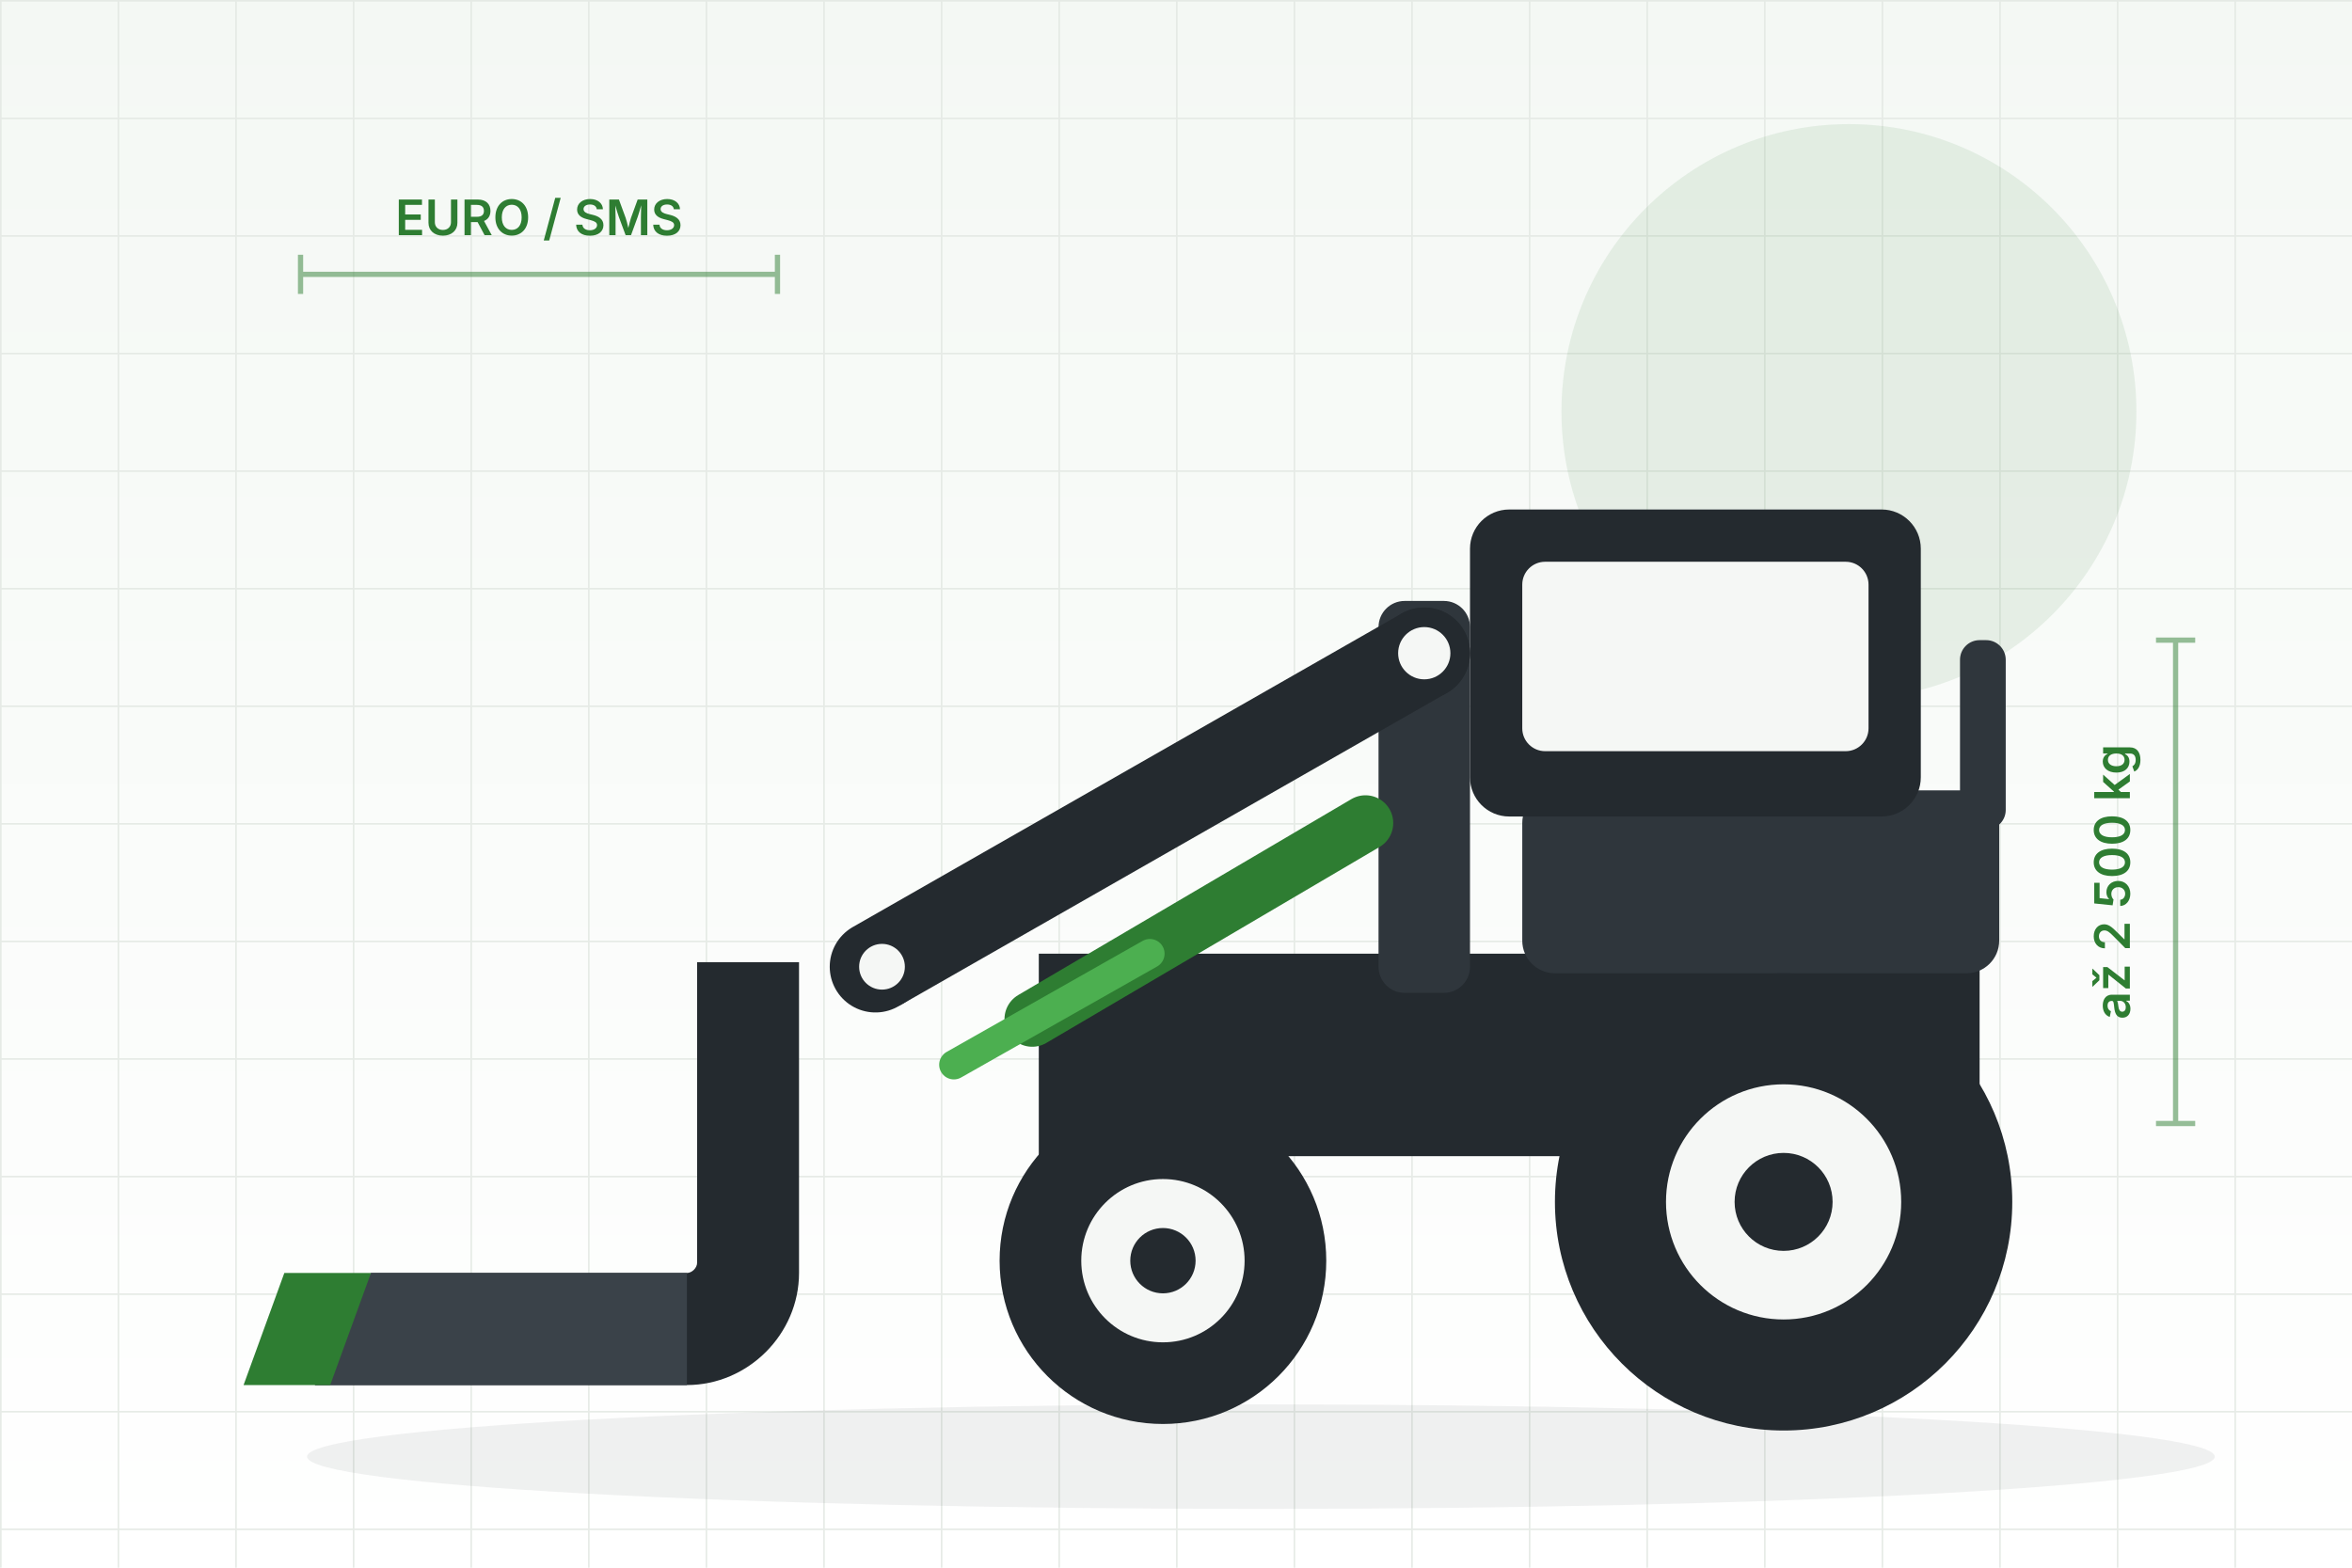
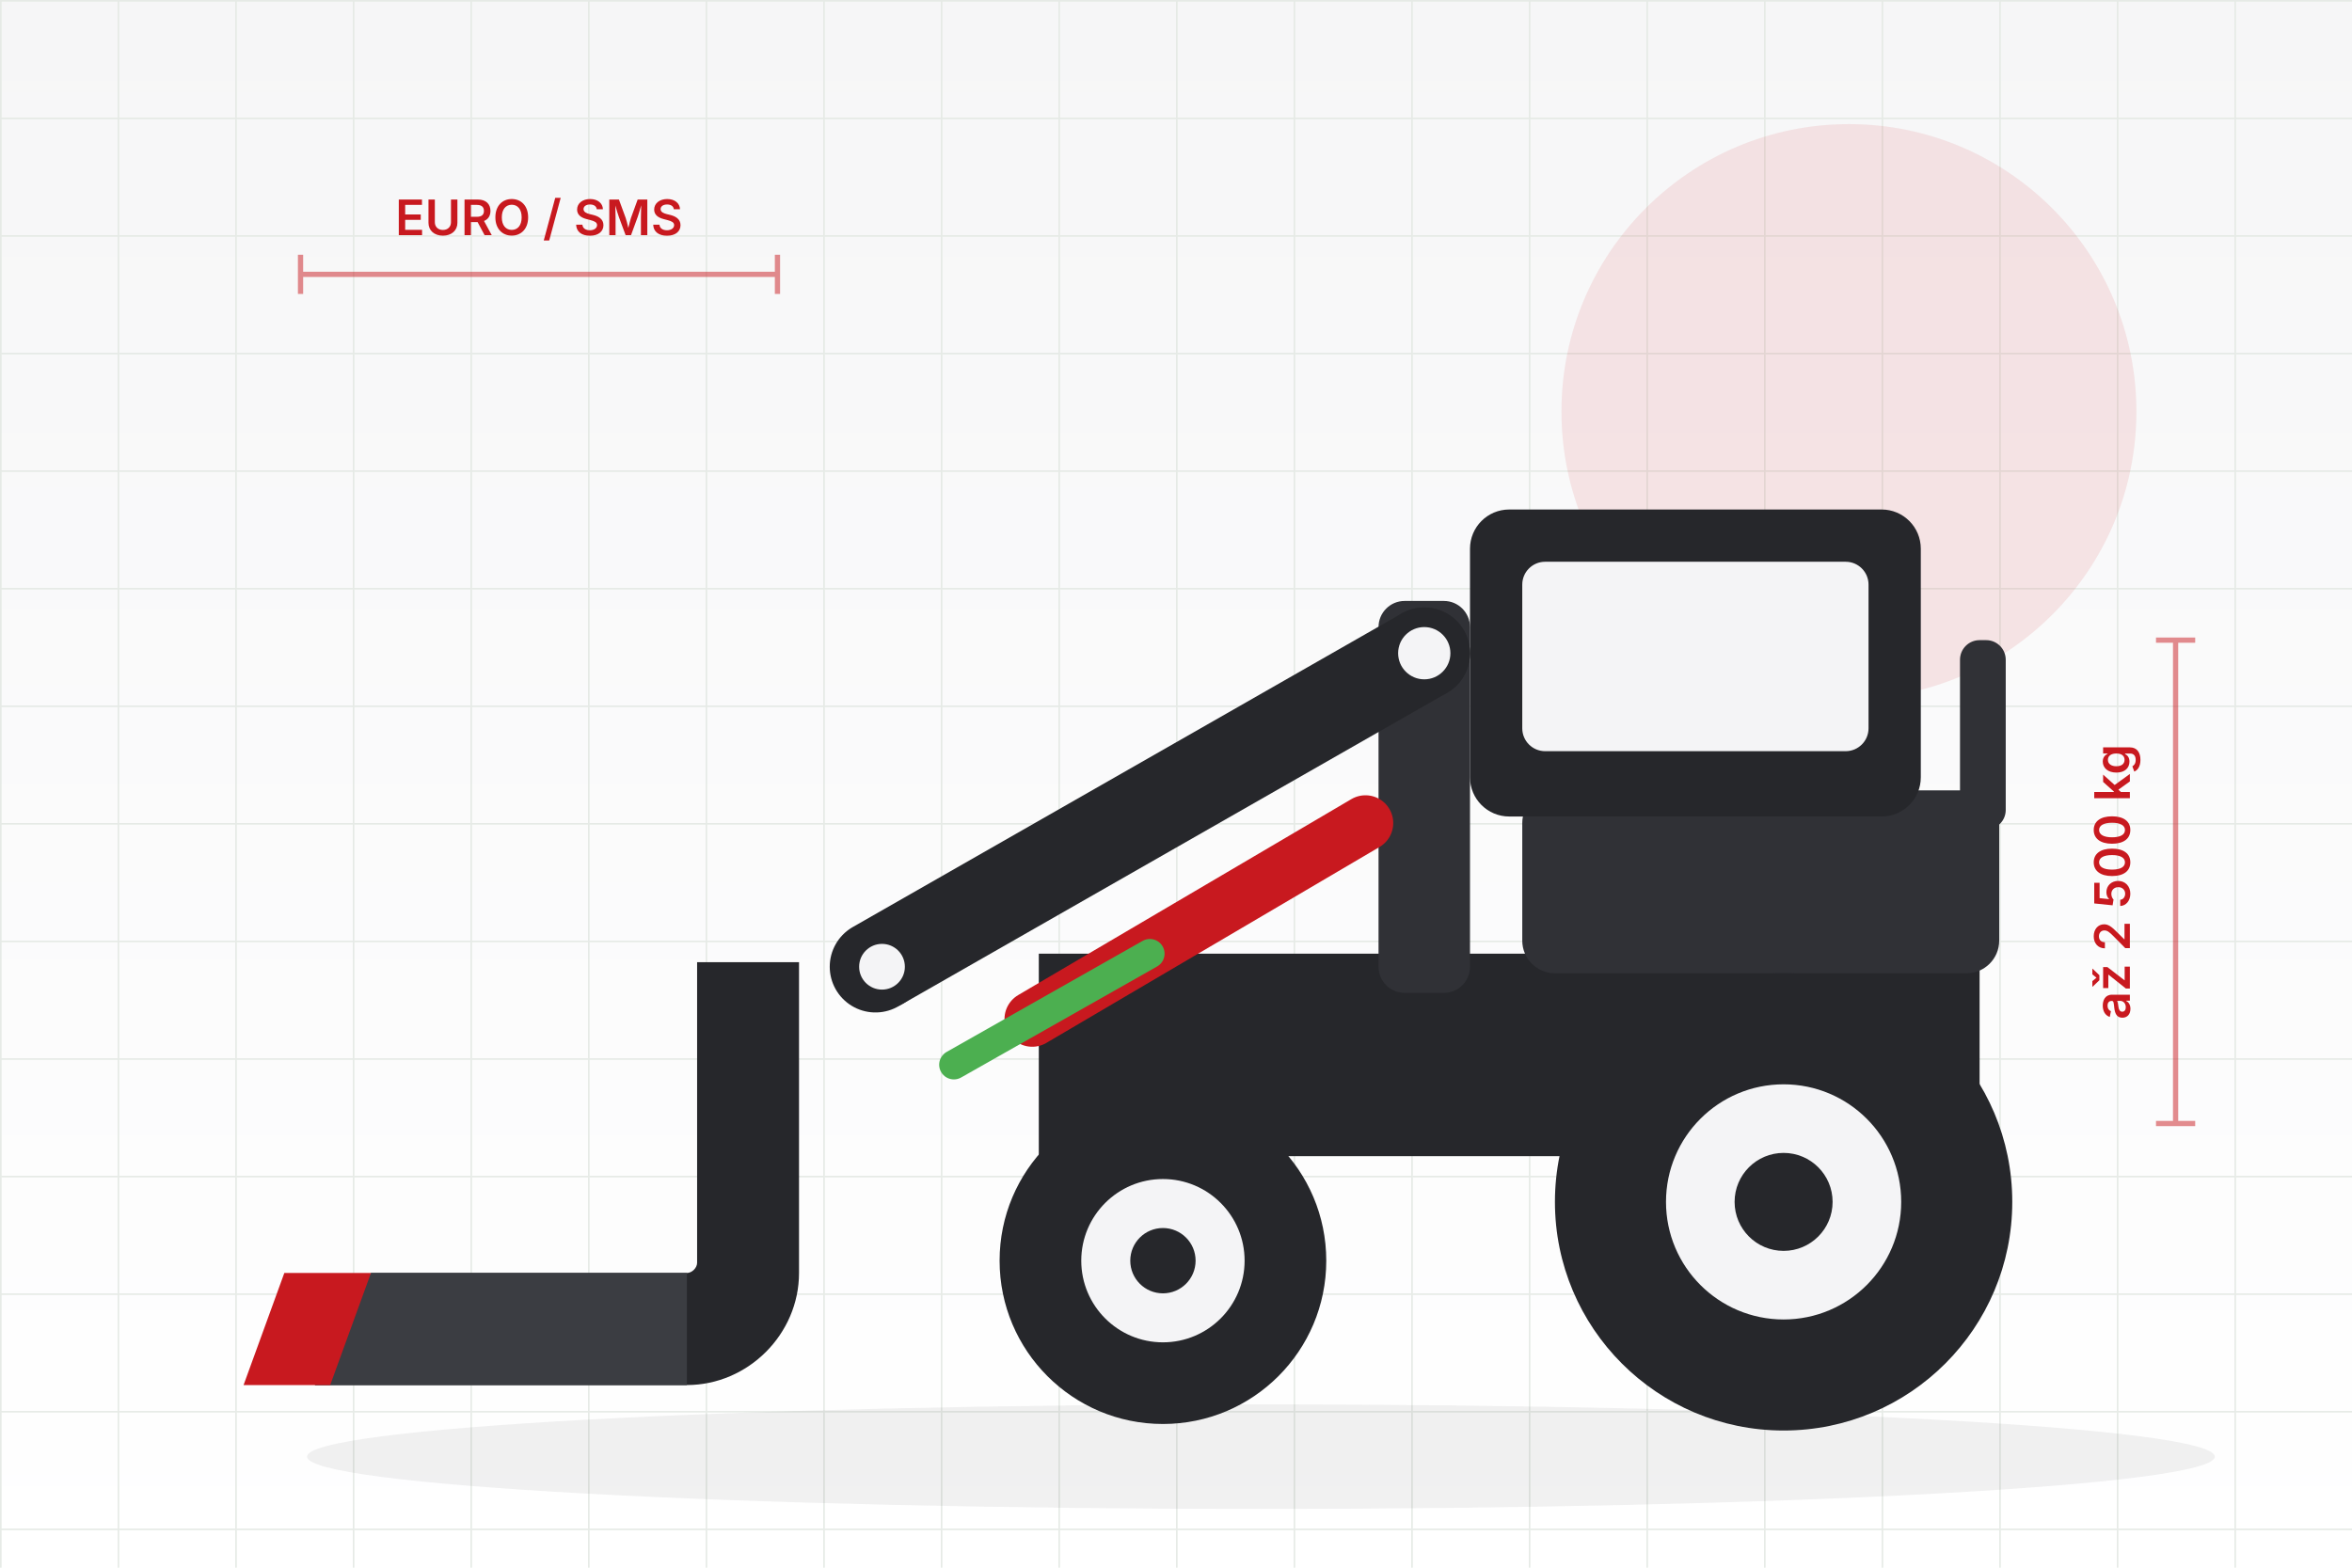
<svg xmlns="http://www.w3.org/2000/svg" viewBox="0 0 720 480" fill="none" role="img" aria-label="Traktor s čelním nakladačem a lopatou">
  <defs>
    <pattern id="g" width="36" height="36" patternUnits="userSpaceOnUse">
      <path d="M36 0H0v36" stroke="#E3E8E3" stroke-width="1" />
    </pattern>
    <linearGradient id="sky" x1="0" y1="0" x2="0" y2="1">
-       <stop offset="0" stop-color="#F4F8F4" />
+       <stop offset="0" stop-color="#F6F6F7" />
      <stop offset="1" stop-color="#FFFFFF" />
    </linearGradient>
  </defs>
  <rect width="720" height="480" fill="url(#sky)" />
  <rect width="720" height="480" fill="url(#g)" opacity=".85" />
-   <circle cx="566" cy="126" r="88" fill="#2E7D32" opacity=".10" />
-   <g stroke="#2E7D32" stroke-width="1.6" opacity=".5">
+   <circle cx="566" cy="126" r="88" fill="#C8191F" opacity=".10" />
+   <g stroke="#C8191F" stroke-width="1.6" opacity=".5">
    <path d="M92 84h146M92 78v12M238 78v12" />
    <path d="M666 196v148M660 196h12M660 344h12" />
  </g>
-   <text x="165" y="72" font-family="Inter,sans-serif" font-size="15" font-weight="600" fill="#2E7D32" text-anchor="middle">EURO / SMS</text>
-   <text x="652" y="270" font-family="Inter,sans-serif" font-size="15" font-weight="600" fill="#2E7D32" text-anchor="middle" transform="rotate(-90 652 270)">až 2 500 kg</text>
-   <ellipse cx="386" cy="446" rx="292" ry="16" fill="#242A2F" opacity=".07" />
-   <path d="M318 292h288v62H318z" fill="#242A2F" />
-   <rect x="466" y="242" width="146" height="56" rx="10" fill="#2F363C" />
-   <rect x="450" y="156" width="138" height="94" rx="12" fill="#242A2F" />
-   <rect x="466" y="172" width="106" height="58" rx="7" fill="#F5F7F5" />
-   <rect x="600" y="196" width="14" height="58" rx="6" fill="#2F363C" />
-   <rect x="422" y="184" width="28" height="120" rx="8" fill="#2F363C" />
-   <path d="M436 200 268 296" stroke="#242A2F" stroke-width="28" stroke-linecap="round" />
-   <path d="M418 252 316 312" stroke="#2E7D32" stroke-width="17" stroke-linecap="round" />
+   <text x="165" y="72" font-family="Inter,sans-serif" font-size="15" font-weight="600" fill="#C8191F" text-anchor="middle">EURO / SMS</text>
+   <text x="652" y="270" font-family="Inter,sans-serif" font-size="15" font-weight="600" fill="#C8191F" text-anchor="middle" transform="rotate(-90 652 270)">až 2 500 kg</text>
+   <ellipse cx="386" cy="446" rx="292" ry="16" fill="#26272B" opacity=".07" />
+   <path d="M318 292h288v62H318z" fill="#26272B" />
+   <rect x="466" y="242" width="146" height="56" rx="10" fill="#303136" />
+   <rect x="450" y="156" width="138" height="94" rx="12" fill="#26272B" />
+   <rect x="466" y="172" width="106" height="58" rx="7" fill="#F4F4F6" />
+   <rect x="600" y="196" width="14" height="58" rx="6" fill="#303136" />
+   <rect x="422" y="184" width="28" height="120" rx="8" fill="#303136" />
+   <path d="M436 200 268 296" stroke="#26272B" stroke-width="28" stroke-linecap="round" />
+   <path d="M418 252 316 312" stroke="#C8191F" stroke-width="17" stroke-linecap="round" />
  <path d="M352 292 292 326" stroke="#4CAF50" stroke-width="9" stroke-linecap="round" />
-   <circle cx="436" cy="200" r="11" fill="#F5F7F5" stroke="#242A2F" stroke-width="6" />
-   <circle cx="270" cy="296" r="10" fill="#F5F7F5" stroke="#242A2F" stroke-width="6" />
+   <circle cx="436" cy="200" r="11" fill="#F4F4F6" stroke="#26272B" stroke-width="6" />
+   <circle cx="270" cy="296" r="10" fill="#F4F4F6" stroke="#26272B" stroke-width="6" />
  <g transform="translate(346,240) scale(-0.78,0.78)">
-     <path d="M104 70h26v122c0 24 20 44 44 44h146l-22-44H174c-2 0-4-2-4-4V70h-66Z" fill="#242A2F" />
-     <path d="M174 236h146l-22-44H174v44Z" fill="#3A4249" />
-     <path d="M298 192h34l16 44h-34z" fill="#2E7D32" />
+     <path d="M104 70h26v122c0 24 20 44 44 44h146l-22-44H174c-2 0-4-2-4-4V70h-66Z" fill="#26272B" />
+     <path d="M174 236h146l-22-44H174v44Z" fill="#3B3D42" />
+     <path d="M298 192h34l16 44h-34z" fill="#C8191F" />
  </g>
-   <circle cx="546" cy="368" r="70" fill="#242A2F" />
-   <circle cx="546" cy="368" r="36" fill="#F5F7F5" />
-   <circle cx="546" cy="368" r="15" fill="#242A2F" />
-   <circle cx="356" cy="386" r="50" fill="#242A2F" />
-   <circle cx="356" cy="386" r="25" fill="#F5F7F5" />
-   <circle cx="356" cy="386" r="10" fill="#242A2F" />
+   <circle cx="546" cy="368" r="70" fill="#26272B" />
+   <circle cx="546" cy="368" r="36" fill="#F4F4F6" />
+   <circle cx="546" cy="368" r="15" fill="#26272B" />
+   <circle cx="356" cy="386" r="50" fill="#26272B" />
+   <circle cx="356" cy="386" r="25" fill="#F4F4F6" />
+   <circle cx="356" cy="386" r="10" fill="#26272B" />
</svg>
